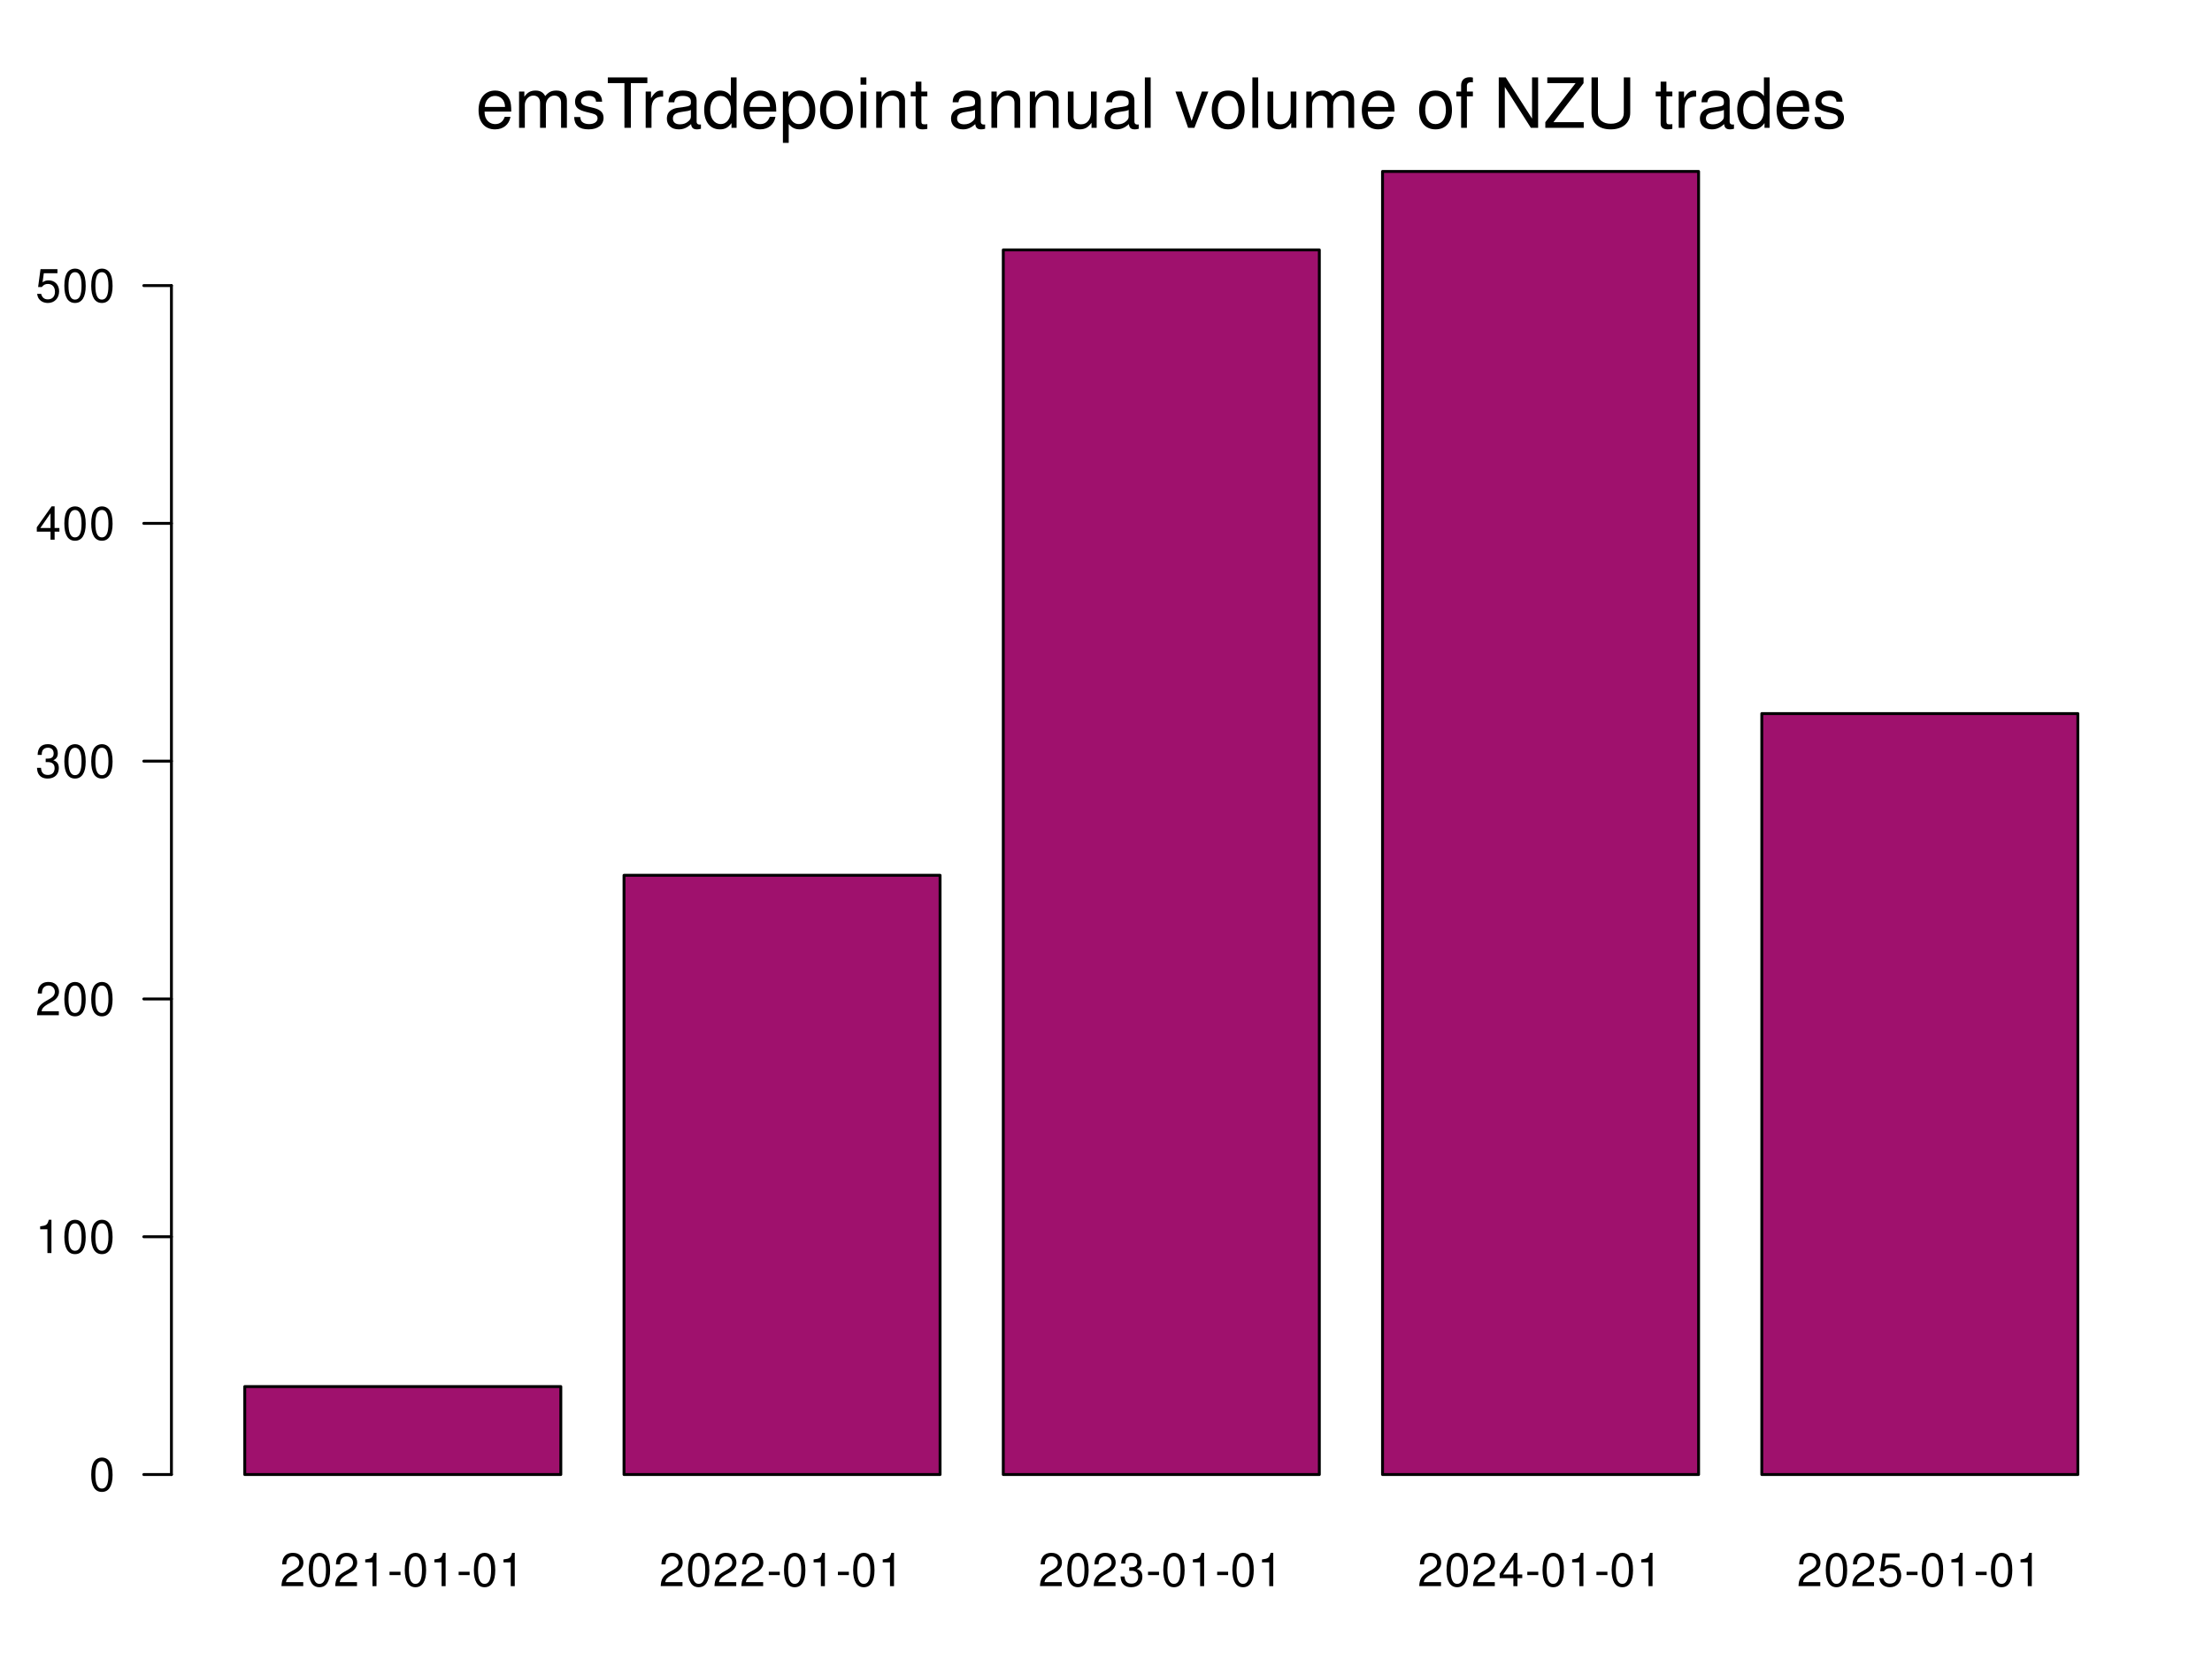
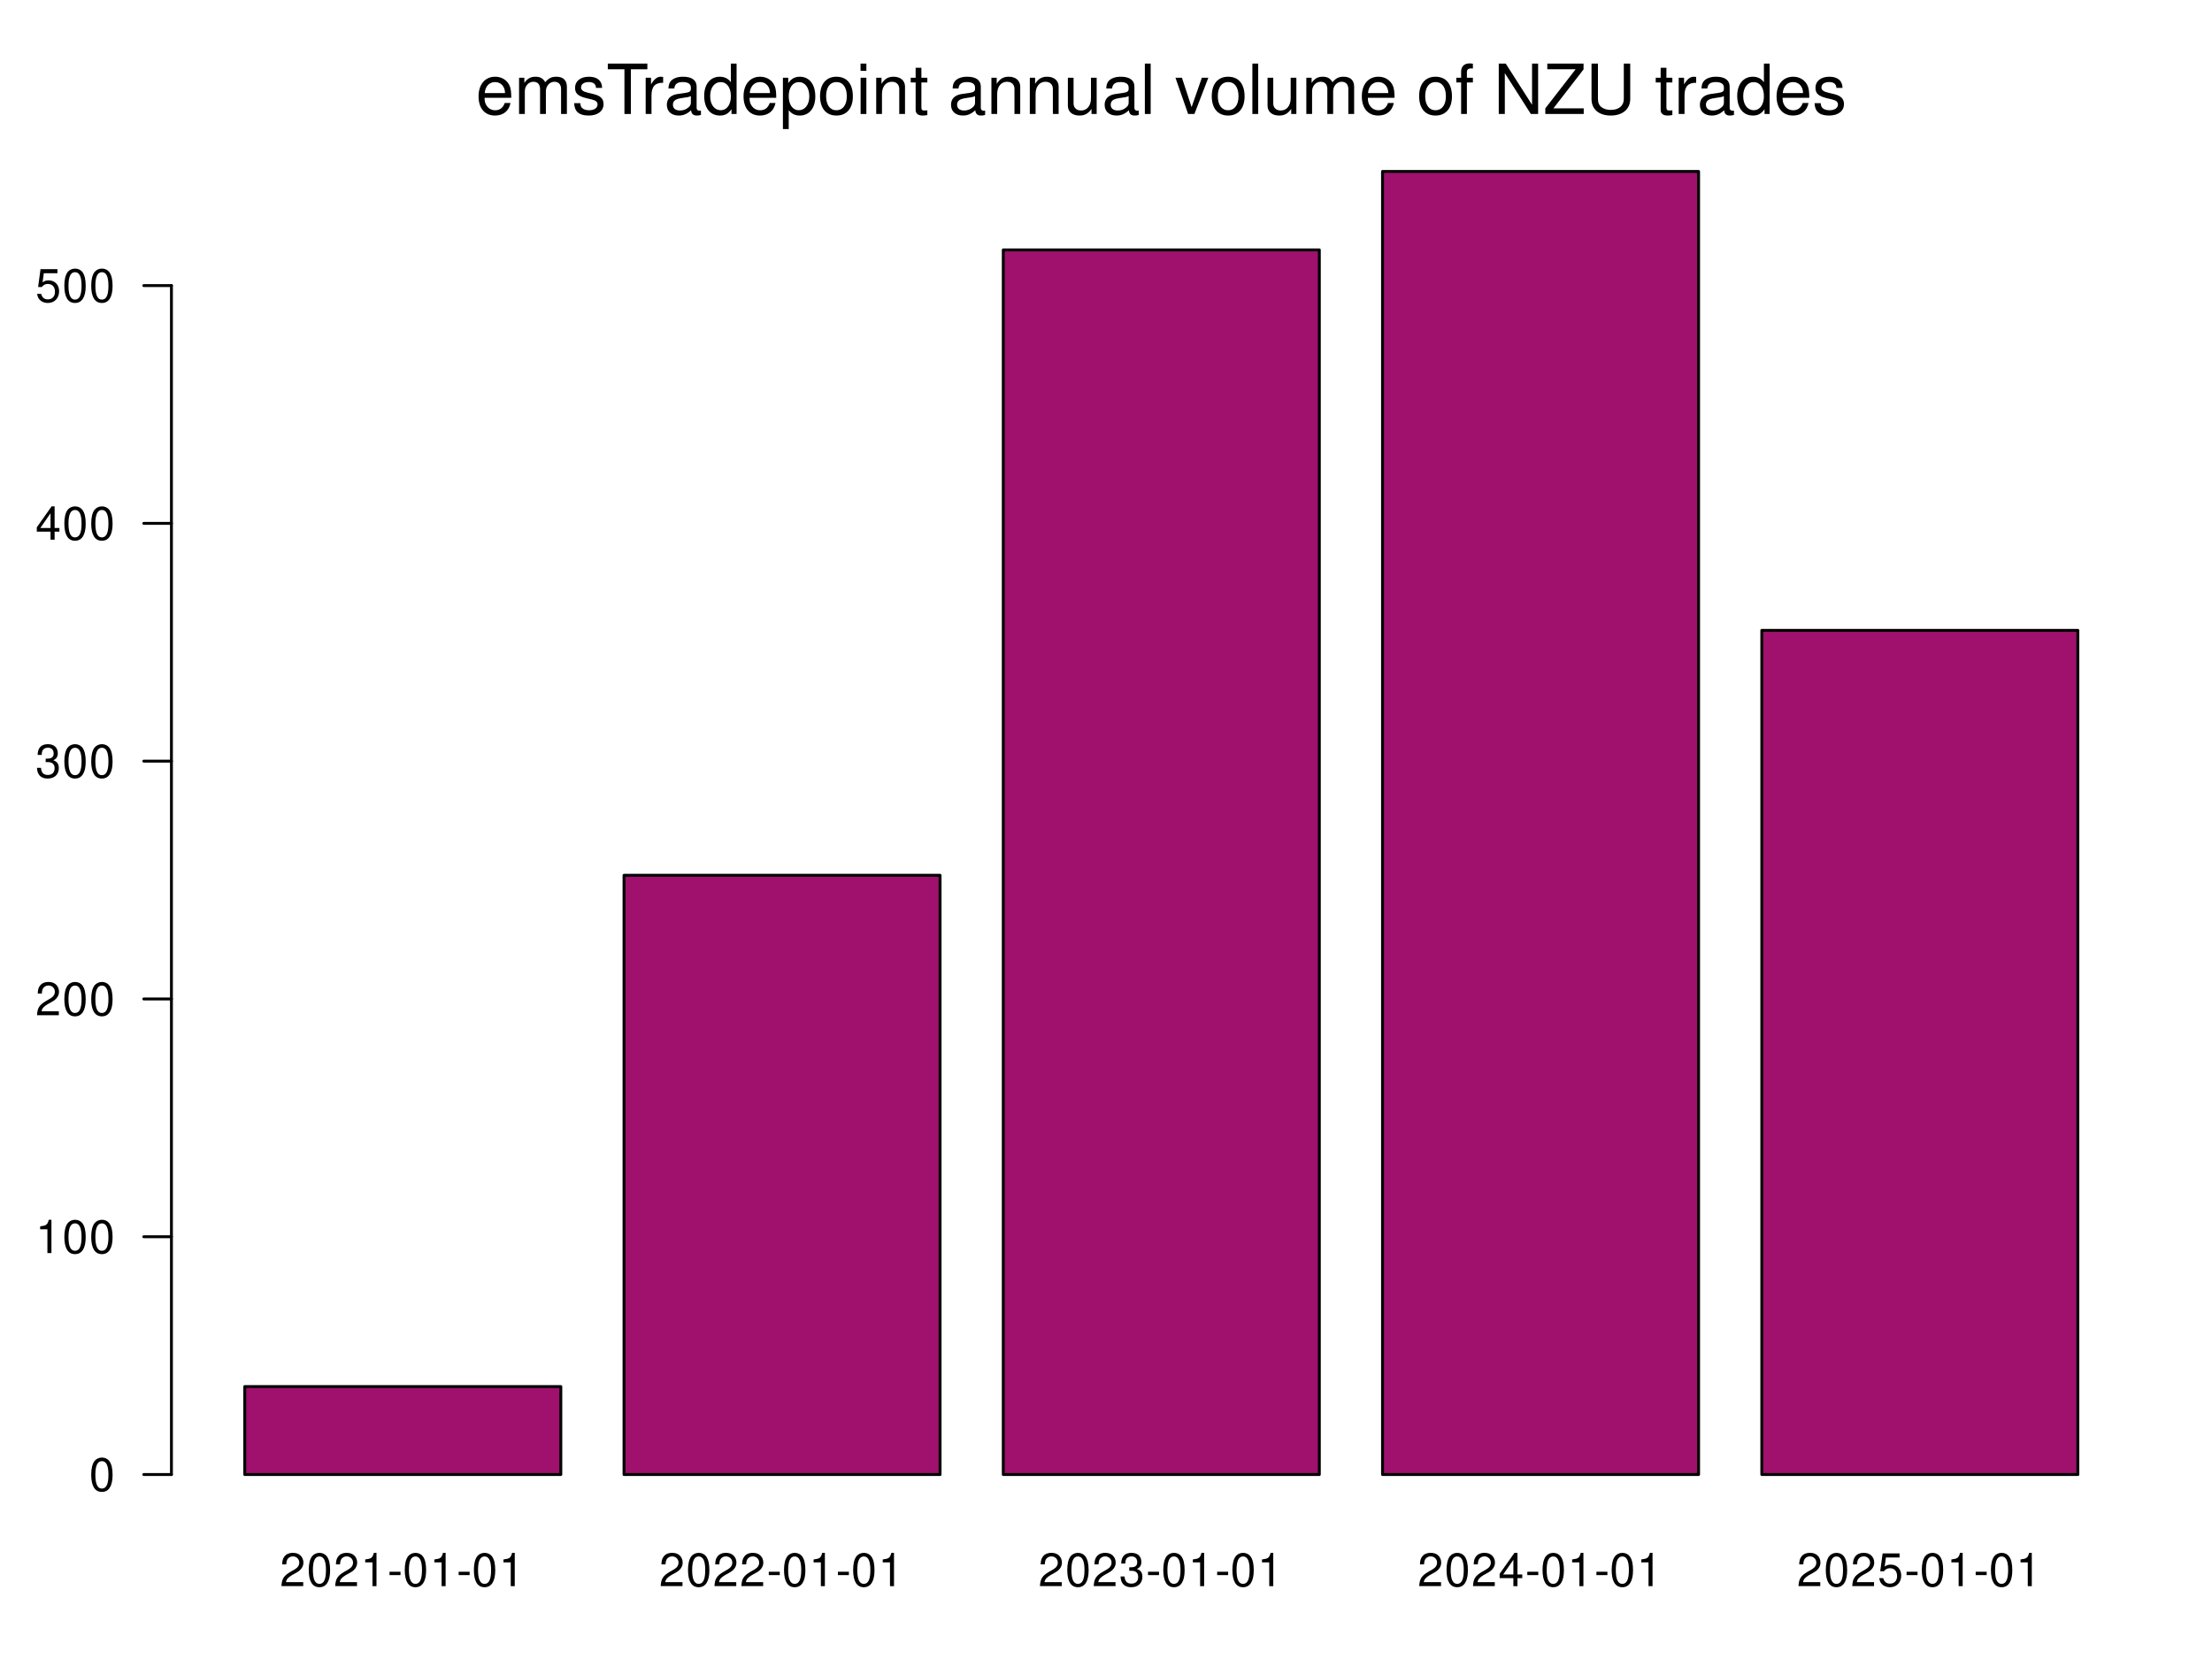
<svg xmlns="http://www.w3.org/2000/svg" xmlns:xlink="http://www.w3.org/1999/xlink" width="576pt" height="432pt" viewBox="0 0 576 432" version="1.1">
  <defs>
    <g>
      <symbol overflow="visible" id="glyph0-0">
        <path style="stroke:none;" d="" />
      </symbol>
      <symbol overflow="visible" id="glyph0-1">
        <path style="stroke:none;" d="M 6.078 -1.047 L 1.594 -1.047 C 1.703 -1.766 2.094 -2.219 3.125 -2.859 L 4.328 -3.531 C 5.516 -4.188 6.125 -5.078 6.125 -6.141 C 6.125 -6.859 5.844 -7.531 5.344 -8 C 4.844 -8.453 4.219 -8.672 3.406 -8.672 C 2.328 -8.672 1.531 -8.297 1.062 -7.547 C 0.75 -7.094 0.625 -6.547 0.594 -5.672 L 1.656 -5.672 C 1.688 -6.266 1.766 -6.609 1.906 -6.906 C 2.188 -7.422 2.734 -7.75 3.375 -7.75 C 4.328 -7.75 5.047 -7.062 5.047 -6.125 C 5.047 -5.422 4.656 -4.828 3.906 -4.391 L 2.797 -3.75 C 1.016 -2.719 0.5 -1.906 0.406 -0.016 L 6.078 -0.016 Z M 6.078 -1.047 " />
      </symbol>
      <symbol overflow="visible" id="glyph0-2">
        <path style="stroke:none;" d="M 3.297 -8.672 C 2.516 -8.672 1.781 -8.312 1.344 -7.734 C 0.797 -6.953 0.516 -5.812 0.516 -4.203 C 0.516 -1.266 1.469 0.281 3.297 0.281 C 5.094 0.281 6.078 -1.266 6.078 -4.125 C 6.078 -5.812 5.812 -6.938 5.25 -7.734 C 4.812 -8.328 4.109 -8.672 3.297 -8.672 Z M 3.297 -7.734 C 4.438 -7.734 5 -6.578 5 -4.219 C 5 -1.75 4.453 -0.594 3.281 -0.594 C 2.156 -0.594 1.594 -1.797 1.594 -4.188 C 1.594 -6.578 2.156 -7.734 3.297 -7.734 Z M 3.297 -7.734 " />
      </symbol>
      <symbol overflow="visible" id="glyph0-3">
        <path style="stroke:none;" d="M 3.109 -6.188 L 3.109 0 L 4.156 0 L 4.156 -8.672 L 3.469 -8.672 C 3.094 -7.344 2.859 -7.156 1.219 -6.953 L 1.219 -6.188 Z M 3.109 -6.188 " />
      </symbol>
      <symbol overflow="visible" id="glyph0-4">
        <path style="stroke:none;" d="M 3.406 -3.75 L 0.547 -3.75 L 0.547 -2.875 L 3.406 -2.875 Z M 3.406 -3.75 " />
      </symbol>
      <symbol overflow="visible" id="glyph0-5">
        <path style="stroke:none;" d="M 2.656 -4 L 3.234 -4 C 4.375 -4 4.984 -3.453 4.984 -2.406 C 4.984 -1.312 4.328 -0.656 3.234 -0.656 C 2.078 -0.656 1.516 -1.25 1.438 -2.516 L 0.391 -2.516 C 0.438 -1.828 0.547 -1.375 0.75 -0.984 C 1.203 -0.141 2.031 0.281 3.188 0.281 C 4.938 0.281 6.078 -0.781 6.078 -2.422 C 6.078 -3.531 5.656 -4.125 4.625 -4.484 C 5.422 -4.812 5.812 -5.406 5.812 -6.281 C 5.812 -7.781 4.844 -8.672 3.234 -8.672 C 1.516 -8.672 0.594 -7.719 0.562 -5.875 L 1.625 -5.875 C 1.625 -6.406 1.688 -6.703 1.812 -6.969 C 2.047 -7.469 2.578 -7.75 3.234 -7.75 C 4.172 -7.75 4.734 -7.188 4.734 -6.25 C 4.734 -5.641 4.531 -5.266 4.062 -5.062 C 3.766 -4.938 3.391 -4.891 2.656 -4.891 Z M 2.656 -4 " />
      </symbol>
      <symbol overflow="visible" id="glyph0-6">
        <path style="stroke:none;" d="M 3.922 -2.094 L 3.922 0 L 4.984 0 L 4.984 -2.094 L 6.234 -2.094 L 6.234 -3.047 L 4.984 -3.047 L 4.984 -8.672 L 4.203 -8.672 L 0.344 -3.219 L 0.344 -2.094 Z M 3.922 -3.047 L 1.266 -3.047 L 3.922 -6.875 Z M 3.922 -3.047 " />
      </symbol>
      <symbol overflow="visible" id="glyph0-7">
        <path style="stroke:none;" d="M 5.719 -8.516 L 1.312 -8.516 L 0.688 -3.875 L 1.656 -3.875 C 2.141 -4.469 2.562 -4.672 3.234 -4.672 C 4.375 -4.672 5.078 -3.891 5.078 -2.625 C 5.078 -1.406 4.375 -0.656 3.219 -0.656 C 2.297 -0.656 1.734 -1.125 1.469 -2.094 L 0.422 -2.094 C 0.562 -1.391 0.688 -1.062 0.938 -0.75 C 1.422 -0.094 2.281 0.281 3.234 0.281 C 4.953 0.281 6.156 -0.969 6.156 -2.766 C 6.156 -4.453 5.047 -5.609 3.406 -5.609 C 2.812 -5.609 2.328 -5.453 1.844 -5.094 L 2.172 -7.469 L 5.719 -7.469 Z M 5.719 -8.516 " />
      </symbol>
      <symbol overflow="visible" id="glyph1-0">
        <path style="stroke:none;" d="" />
      </symbol>
      <symbol overflow="visible" id="glyph1-1">
        <path style="stroke:none;" d="M 9.234 -4.219 C 9.234 -5.656 9.125 -6.516 8.859 -7.219 C 8.25 -8.766 6.797 -9.703 5.047 -9.703 C 2.406 -9.703 0.719 -7.703 0.719 -4.594 C 0.719 -1.469 2.344 0.406 5 0.406 C 7.156 0.406 8.656 -0.812 9.031 -2.859 L 7.531 -2.859 C 7.109 -1.625 6.266 -0.969 5.062 -0.969 C 4.109 -0.969 3.297 -1.406 2.797 -2.203 C 2.438 -2.734 2.297 -3.281 2.281 -4.219 Z M 2.328 -5.438 C 2.453 -7.188 3.516 -8.312 5.016 -8.312 C 6.547 -8.312 7.609 -7.125 7.609 -5.438 Z M 2.328 -5.438 " />
      </symbol>
      <symbol overflow="visible" id="glyph1-2">
        <path style="stroke:none;" d="M 1.266 -9.438 L 1.266 0 L 2.766 0 L 2.766 -5.922 C 2.766 -7.297 3.766 -8.391 4.984 -8.391 C 6.109 -8.391 6.734 -7.703 6.734 -6.5 L 6.734 0 L 8.25 0 L 8.25 -5.922 C 8.25 -7.297 9.234 -8.391 10.453 -8.391 C 11.562 -8.391 12.203 -7.688 12.203 -6.5 L 12.203 0 L 13.719 0 L 13.719 -7.078 C 13.719 -8.766 12.75 -9.703 10.984 -9.703 C 9.719 -9.703 8.969 -9.328 8.078 -8.266 C 7.531 -9.266 6.766 -9.703 5.547 -9.703 C 4.281 -9.703 3.438 -9.234 2.641 -8.094 L 2.641 -9.438 Z M 1.266 -9.438 " />
      </symbol>
      <symbol overflow="visible" id="glyph1-3">
        <path style="stroke:none;" d="M 7.891 -6.797 C 7.859 -8.656 6.641 -9.703 4.469 -9.703 C 2.266 -9.703 0.844 -8.562 0.844 -6.828 C 0.844 -5.344 1.609 -4.641 3.828 -4.109 L 5.234 -3.766 C 6.281 -3.516 6.703 -3.125 6.703 -2.469 C 6.703 -1.562 5.812 -0.969 4.5 -0.969 C 3.688 -0.969 3 -1.203 2.625 -1.609 C 2.391 -1.875 2.281 -2.141 2.203 -2.812 L 0.609 -2.812 C 0.688 -0.625 1.906 0.406 4.375 0.406 C 6.75 0.406 8.266 -0.75 8.266 -2.578 C 8.266 -3.984 7.469 -4.75 5.594 -5.203 L 4.156 -5.547 C 2.938 -5.828 2.406 -6.234 2.406 -6.891 C 2.406 -7.781 3.188 -8.312 4.406 -8.312 C 5.609 -8.312 6.266 -7.797 6.297 -6.797 Z M 7.891 -6.797 " />
      </symbol>
      <symbol overflow="visible" id="glyph1-4">
        <path style="stroke:none;" d="M 6.375 -11.641 L 10.672 -11.641 L 10.672 -13.125 L 0.375 -13.125 L 0.375 -11.641 L 4.703 -11.641 L 4.703 0 L 6.375 0 Z M 6.375 -11.641 " />
      </symbol>
      <symbol overflow="visible" id="glyph1-5">
        <path style="stroke:none;" d="M 1.234 -9.438 L 1.234 0 L 2.75 0 L 2.75 -4.891 C 2.766 -7.156 3.703 -8.172 5.781 -8.125 L 5.781 -9.641 C 5.531 -9.688 5.375 -9.703 5.203 -9.703 C 4.234 -9.703 3.484 -9.125 2.625 -7.719 L 2.625 -9.438 Z M 1.234 -9.438 " />
      </symbol>
      <symbol overflow="visible" id="glyph1-6">
        <path style="stroke:none;" d="M 9.625 -0.875 C 9.469 -0.844 9.391 -0.844 9.312 -0.844 C 8.781 -0.844 8.5 -1.109 8.5 -1.578 L 8.5 -7.125 C 8.5 -8.797 7.266 -9.703 4.953 -9.703 C 3.562 -9.703 2.469 -9.312 1.812 -8.609 C 1.391 -8.125 1.203 -7.578 1.172 -6.641 L 2.688 -6.641 C 2.812 -7.797 3.484 -8.312 4.891 -8.312 C 6.266 -8.312 7 -7.812 7 -6.906 L 7 -6.516 C 6.984 -5.875 6.656 -5.641 5.438 -5.469 C 3.312 -5.203 2.984 -5.125 2.406 -4.891 C 1.312 -4.422 0.75 -3.594 0.75 -2.375 C 0.75 -0.672 1.938 0.406 3.859 0.406 C 5.047 0.406 6 0 7.062 -0.969 C 7.156 0 7.625 0.406 8.609 0.406 C 8.922 0.406 9.125 0.375 9.625 0.25 Z M 7 -2.969 C 7 -2.469 6.859 -2.156 6.406 -1.75 C 5.797 -1.188 5.062 -0.906 4.172 -0.906 C 3 -0.906 2.328 -1.453 2.328 -2.406 C 2.328 -3.406 2.969 -3.906 4.594 -4.141 C 6.188 -4.359 6.5 -4.422 7 -4.656 Z M 7 -2.969 " />
      </symbol>
      <symbol overflow="visible" id="glyph1-7">
        <path style="stroke:none;" d="M 8.906 -13.125 L 7.422 -13.125 L 7.422 -8.25 C 6.781 -9.203 5.781 -9.703 4.516 -9.703 C 2.062 -9.703 0.469 -7.734 0.469 -4.734 C 0.469 -1.547 2.016 0.406 4.578 0.406 C 5.875 0.406 6.766 -0.078 7.578 -1.234 L 7.578 0 L 8.906 0 Z M 4.766 -8.297 C 6.391 -8.297 7.422 -6.875 7.422 -4.609 C 7.422 -2.438 6.375 -0.984 4.781 -0.984 C 3.125 -0.984 2.031 -2.453 2.031 -4.641 C 2.031 -6.844 3.125 -8.297 4.766 -8.297 Z M 4.766 -8.297 " />
      </symbol>
      <symbol overflow="visible" id="glyph1-8">
        <path style="stroke:none;" d="M 0.969 3.922 L 2.484 3.922 L 2.484 -0.984 C 3.281 -0.016 4.156 0.406 5.375 0.406 C 7.828 0.406 9.406 -1.547 9.406 -4.547 C 9.406 -7.719 7.859 -9.703 5.359 -9.703 C 4.094 -9.703 3.062 -9.125 2.359 -8.016 L 2.359 -9.438 L 0.969 -9.438 Z M 5.109 -8.297 C 6.766 -8.297 7.844 -6.844 7.844 -4.594 C 7.844 -2.453 6.75 -0.984 5.109 -0.984 C 3.516 -0.984 2.484 -2.438 2.484 -4.641 C 2.484 -6.859 3.516 -8.297 5.109 -8.297 Z M 5.109 -8.297 " />
      </symbol>
      <symbol overflow="visible" id="glyph1-9">
        <path style="stroke:none;" d="M 4.891 -9.703 C 2.234 -9.703 0.641 -7.812 0.641 -4.641 C 0.641 -1.453 2.234 0.406 4.906 0.406 C 7.578 0.406 9.188 -1.469 9.188 -4.578 C 9.188 -7.844 7.625 -9.703 4.891 -9.703 Z M 4.906 -8.312 C 6.609 -8.312 7.609 -6.938 7.609 -4.594 C 7.609 -2.359 6.562 -0.969 4.906 -0.969 C 3.234 -0.969 2.219 -2.359 2.219 -4.641 C 2.219 -6.938 3.234 -8.312 4.906 -8.312 Z M 4.906 -8.312 " />
      </symbol>
      <symbol overflow="visible" id="glyph1-10">
        <path style="stroke:none;" d="M 2.703 -9.438 L 1.203 -9.438 L 1.203 0 L 2.703 0 Z M 2.703 -13.125 L 1.188 -13.125 L 1.188 -11.234 L 2.703 -11.234 Z M 2.703 -13.125 " />
      </symbol>
      <symbol overflow="visible" id="glyph1-11">
        <path style="stroke:none;" d="M 1.266 -9.438 L 1.266 0 L 2.766 0 L 2.766 -5.203 C 2.766 -7.125 3.781 -8.391 5.328 -8.391 C 6.516 -8.391 7.266 -7.672 7.266 -6.531 L 7.266 0 L 8.766 0 L 8.766 -7.125 C 8.766 -8.688 7.594 -9.703 5.781 -9.703 C 4.375 -9.703 3.469 -9.156 2.641 -7.844 L 2.641 -9.438 Z M 1.266 -9.438 " />
      </symbol>
      <symbol overflow="visible" id="glyph1-12">
        <path style="stroke:none;" d="M 4.578 -9.438 L 3.031 -9.438 L 3.031 -12.031 L 1.531 -12.031 L 1.531 -9.438 L 0.25 -9.438 L 0.25 -8.203 L 1.531 -8.203 L 1.531 -1.078 C 1.531 -0.109 2.172 0.406 3.344 0.406 C 3.75 0.406 4.062 0.375 4.578 0.281 L 4.578 -0.969 C 4.359 -0.922 4.156 -0.906 3.859 -0.906 C 3.203 -0.906 3.031 -1.078 3.031 -1.75 L 3.031 -8.203 L 4.578 -8.203 Z M 4.578 -9.438 " />
      </symbol>
      <symbol overflow="visible" id="glyph1-13">
        <path style="stroke:none;" d="" />
      </symbol>
      <symbol overflow="visible" id="glyph1-14">
        <path style="stroke:none;" d="M 8.672 0 L 8.672 -9.438 L 7.188 -9.438 L 7.188 -4.094 C 7.188 -2.156 6.172 -0.906 4.609 -0.906 C 3.422 -0.906 2.656 -1.625 2.656 -2.75 L 2.656 -9.438 L 1.172 -9.438 L 1.172 -2.156 C 1.172 -0.594 2.344 0.406 4.172 0.406 C 5.562 0.406 6.438 -0.078 7.328 -1.312 L 7.328 0 Z M 8.672 0 " />
      </symbol>
      <symbol overflow="visible" id="glyph1-15">
        <path style="stroke:none;" d="M 2.734 -13.125 L 1.219 -13.125 L 1.219 0 L 2.734 0 Z M 2.734 -13.125 " />
      </symbol>
      <symbol overflow="visible" id="glyph1-16">
        <path style="stroke:none;" d="M 5.125 0 L 8.75 -9.438 L 7.062 -9.438 L 4.391 -1.781 L 1.875 -9.438 L 0.188 -9.438 L 3.484 0 Z M 5.125 0 " />
      </symbol>
      <symbol overflow="visible" id="glyph1-17">
        <path style="stroke:none;" d="M 4.641 -9.438 L 3.078 -9.438 L 3.078 -10.906 C 3.078 -11.531 3.422 -11.859 4.125 -11.859 C 4.25 -11.859 4.297 -11.859 4.641 -11.844 L 4.641 -13.078 C 4.297 -13.156 4.109 -13.172 3.797 -13.172 C 2.406 -13.172 1.578 -12.391 1.578 -11.031 L 1.578 -9.438 L 0.328 -9.438 L 0.328 -8.203 L 1.578 -8.203 L 1.578 0 L 3.078 0 L 3.078 -8.203 L 4.641 -8.203 Z M 4.641 -9.438 " />
      </symbol>
      <symbol overflow="visible" id="glyph1-18">
        <path style="stroke:none;" d="M 11.625 -13.125 L 10.047 -13.125 L 10.047 -2.391 L 3.188 -13.125 L 1.375 -13.125 L 1.375 0 L 2.953 0 L 2.953 -10.641 L 9.734 0 L 11.625 0 Z M 11.625 -13.125 " />
      </symbol>
      <symbol overflow="visible" id="glyph1-19">
        <path style="stroke:none;" d="M 10.453 -13.125 L 1.016 -13.125 L 1.016 -11.641 L 8.391 -11.641 L 0.5 -1.469 L 0.5 0 L 10.5 0 L 10.5 -1.469 L 2.609 -1.469 L 10.453 -11.609 Z M 10.453 -13.125 " />
      </symbol>
      <symbol overflow="visible" id="glyph1-20">
        <path style="stroke:none;" d="M 9.938 -13.125 L 9.938 -3.906 C 9.938 -2.141 8.656 -1.062 6.547 -1.062 C 5.578 -1.062 4.781 -1.297 4.156 -1.75 C 3.516 -2.25 3.203 -2.922 3.203 -3.906 L 3.203 -13.125 L 1.531 -13.125 L 1.531 -3.906 C 1.531 -1.234 3.438 0.406 6.547 0.406 C 9.625 0.406 11.609 -1.281 11.609 -3.906 L 11.609 -13.125 Z M 9.938 -13.125 " />
      </symbol>
    </g>
  </defs>
  <g id="surface6">
    <rect x="0" y="0" width="576" height="432" style="fill:rgb(100%,100%,100%);fill-opacity:1;stroke:none;" />
    <path style="fill-rule:nonzero;fill:rgb(62.353%,6.667%,42.745%);fill-opacity:1;stroke-width:0.75;stroke-linecap:round;stroke-linejoin:round;stroke:rgb(0%,0%,0%);stroke-opacity:1;stroke-miterlimit:10;" d="M 63.734 383.965 L 146.035 383.965 L 146.035 361.055 L 63.734 361.055 Z M 63.734 383.965 " />
    <path style="fill-rule:nonzero;fill:rgb(62.353%,6.667%,42.745%);fill-opacity:1;stroke-width:0.75;stroke-linecap:round;stroke-linejoin:round;stroke:rgb(0%,0%,0%);stroke-opacity:1;stroke-miterlimit:10;" d="M 162.492 383.965 L 244.793 383.965 L 244.793 227.926 L 162.492 227.926 Z M 162.492 383.965 " />
    <path style="fill-rule:nonzero;fill:rgb(62.353%,6.667%,42.745%);fill-opacity:1;stroke-width:0.75;stroke-linecap:round;stroke-linejoin:round;stroke:rgb(0%,0%,0%);stroke-opacity:1;stroke-miterlimit:10;" d="M 261.25 383.965 L 343.551 383.965 L 343.551 65.07 L 261.25 65.07 Z M 261.25 383.965 " />
    <path style="fill-rule:nonzero;fill:rgb(62.353%,6.667%,42.745%);fill-opacity:1;stroke-width:0.75;stroke-linecap:round;stroke-linejoin:round;stroke:rgb(0%,0%,0%);stroke-opacity:1;stroke-miterlimit:10;" d="M 360.008 383.965 L 442.309 383.965 L 442.309 44.637 L 360.008 44.637 Z M 360.008 383.965 " />
-     <path style="fill-rule:nonzero;fill:rgb(62.353%,6.667%,42.745%);fill-opacity:1;stroke-width:0.75;stroke-linecap:round;stroke-linejoin:round;stroke:rgb(0%,0%,0%);stroke-opacity:1;stroke-miterlimit:10;" d="M 458.77 383.965 L 541.07 383.965 L 541.07 185.816 L 458.77 185.816 Z M 458.77 383.965 " />
+     <path style="fill-rule:nonzero;fill:rgb(62.353%,6.667%,42.745%);fill-opacity:1;stroke-width:0.75;stroke-linecap:round;stroke-linejoin:round;stroke:rgb(0%,0%,0%);stroke-opacity:1;stroke-miterlimit:10;" d="M 458.77 383.965 L 541.07 383.965 L 541.07 164.145 L 458.77 164.145 Z M 458.77 383.965 " />
    <g style="fill:rgb(0%,0%,0%);fill-opacity:1;">
      <use xlink:href="#glyph0-1" x="72.883" y="413.029" />
      <use xlink:href="#glyph0-2" x="79.883" y="413.029" />
      <use xlink:href="#glyph0-1" x="86.883" y="413.029" />
      <use xlink:href="#glyph0-3" x="93.883" y="413.029" />
      <use xlink:href="#glyph0-4" x="100.883" y="413.029" />
      <use xlink:href="#glyph0-2" x="104.883" y="413.029" />
      <use xlink:href="#glyph0-3" x="111.883" y="413.029" />
      <use xlink:href="#glyph0-4" x="118.883" y="413.029" />
      <use xlink:href="#glyph0-2" x="122.883" y="413.029" />
      <use xlink:href="#glyph0-3" x="129.883" y="413.029" />
    </g>
    <g style="fill:rgb(0%,0%,0%);fill-opacity:1;">
      <use xlink:href="#glyph0-1" x="171.641" y="413.029" />
      <use xlink:href="#glyph0-2" x="178.641" y="413.029" />
      <use xlink:href="#glyph0-1" x="185.641" y="413.029" />
      <use xlink:href="#glyph0-1" x="192.641" y="413.029" />
      <use xlink:href="#glyph0-4" x="199.641" y="413.029" />
      <use xlink:href="#glyph0-2" x="203.641" y="413.029" />
      <use xlink:href="#glyph0-3" x="210.641" y="413.029" />
      <use xlink:href="#glyph0-4" x="217.641" y="413.029" />
      <use xlink:href="#glyph0-2" x="221.641" y="413.029" />
      <use xlink:href="#glyph0-3" x="228.641" y="413.029" />
    </g>
    <g style="fill:rgb(0%,0%,0%);fill-opacity:1;">
      <use xlink:href="#glyph0-1" x="270.398" y="413.029" />
      <use xlink:href="#glyph0-2" x="277.398" y="413.029" />
      <use xlink:href="#glyph0-1" x="284.398" y="413.029" />
      <use xlink:href="#glyph0-5" x="291.398" y="413.029" />
      <use xlink:href="#glyph0-4" x="298.398" y="413.029" />
      <use xlink:href="#glyph0-2" x="302.398" y="413.029" />
      <use xlink:href="#glyph0-3" x="309.398" y="413.029" />
      <use xlink:href="#glyph0-4" x="316.398" y="413.029" />
      <use xlink:href="#glyph0-2" x="320.398" y="413.029" />
      <use xlink:href="#glyph0-3" x="327.398" y="413.029" />
    </g>
    <g style="fill:rgb(0%,0%,0%);fill-opacity:1;">
      <use xlink:href="#glyph0-1" x="369.16" y="413.029" />
      <use xlink:href="#glyph0-2" x="376.16" y="413.029" />
      <use xlink:href="#glyph0-1" x="383.16" y="413.029" />
      <use xlink:href="#glyph0-6" x="390.16" y="413.029" />
      <use xlink:href="#glyph0-4" x="397.16" y="413.029" />
      <use xlink:href="#glyph0-2" x="401.16" y="413.029" />
      <use xlink:href="#glyph0-3" x="408.16" y="413.029" />
      <use xlink:href="#glyph0-4" x="415.16" y="413.029" />
      <use xlink:href="#glyph0-2" x="419.16" y="413.029" />
      <use xlink:href="#glyph0-3" x="426.16" y="413.029" />
    </g>
    <g style="fill:rgb(0%,0%,0%);fill-opacity:1;">
      <use xlink:href="#glyph0-1" x="467.918" y="413.029" />
      <use xlink:href="#glyph0-2" x="474.918" y="413.029" />
      <use xlink:href="#glyph0-1" x="481.918" y="413.029" />
      <use xlink:href="#glyph0-7" x="488.918" y="413.029" />
      <use xlink:href="#glyph0-4" x="495.918" y="413.029" />
      <use xlink:href="#glyph0-2" x="499.918" y="413.029" />
      <use xlink:href="#glyph0-3" x="506.918" y="413.029" />
      <use xlink:href="#glyph0-4" x="513.918" y="413.029" />
      <use xlink:href="#glyph0-2" x="517.918" y="413.029" />
      <use xlink:href="#glyph0-3" x="524.918" y="413.029" />
    </g>
    <path style="fill:none;stroke-width:0.75;stroke-linecap:round;stroke-linejoin:round;stroke:rgb(0%,0%,0%);stroke-opacity:1;stroke-miterlimit:10;" d="M 44.641 383.965 L 44.641 74.363 " />
    <path style="fill:none;stroke-width:0.75;stroke-linecap:round;stroke-linejoin:round;stroke:rgb(0%,0%,0%);stroke-opacity:1;stroke-miterlimit:10;" d="M 44.641 383.965 L 37.441 383.965 " />
    <path style="fill:none;stroke-width:0.75;stroke-linecap:round;stroke-linejoin:round;stroke:rgb(0%,0%,0%);stroke-opacity:1;stroke-miterlimit:10;" d="M 44.641 322.047 L 37.441 322.047 " />
    <path style="fill:none;stroke-width:0.75;stroke-linecap:round;stroke-linejoin:round;stroke:rgb(0%,0%,0%);stroke-opacity:1;stroke-miterlimit:10;" d="M 44.641 260.125 L 37.441 260.125 " />
    <path style="fill:none;stroke-width:0.75;stroke-linecap:round;stroke-linejoin:round;stroke:rgb(0%,0%,0%);stroke-opacity:1;stroke-miterlimit:10;" d="M 44.641 198.203 L 37.441 198.203 " />
    <path style="fill:none;stroke-width:0.75;stroke-linecap:round;stroke-linejoin:round;stroke:rgb(0%,0%,0%);stroke-opacity:1;stroke-miterlimit:10;" d="M 44.641 136.281 L 37.441 136.281 " />
    <path style="fill:none;stroke-width:0.75;stroke-linecap:round;stroke-linejoin:round;stroke:rgb(0%,0%,0%);stroke-opacity:1;stroke-miterlimit:10;" d="M 44.641 74.363 L 37.441 74.363 " />
    <g style="fill:rgb(0%,0%,0%);fill-opacity:1;">
      <use xlink:href="#glyph0-2" x="23.238" y="388.213" />
    </g>
    <g style="fill:rgb(0%,0%,0%);fill-opacity:1;">
      <use xlink:href="#glyph0-3" x="9.238" y="326.295" />
      <use xlink:href="#glyph0-2" x="16.238" y="326.295" />
      <use xlink:href="#glyph0-2" x="23.238" y="326.295" />
    </g>
    <g style="fill:rgb(0%,0%,0%);fill-opacity:1;">
      <use xlink:href="#glyph0-1" x="9.238" y="264.373" />
      <use xlink:href="#glyph0-2" x="16.238" y="264.373" />
      <use xlink:href="#glyph0-2" x="23.238" y="264.373" />
    </g>
    <g style="fill:rgb(0%,0%,0%);fill-opacity:1;">
      <use xlink:href="#glyph0-5" x="9.238" y="202.451" />
      <use xlink:href="#glyph0-2" x="16.238" y="202.451" />
      <use xlink:href="#glyph0-2" x="23.238" y="202.451" />
    </g>
    <g style="fill:rgb(0%,0%,0%);fill-opacity:1;">
      <use xlink:href="#glyph0-6" x="9.238" y="140.529" />
      <use xlink:href="#glyph0-2" x="16.238" y="140.529" />
      <use xlink:href="#glyph0-2" x="23.238" y="140.529" />
    </g>
    <g style="fill:rgb(0%,0%,0%);fill-opacity:1;">
      <use xlink:href="#glyph0-7" x="9.238" y="78.611" />
      <use xlink:href="#glyph0-2" x="16.238" y="78.611" />
      <use xlink:href="#glyph0-2" x="23.238" y="78.611" />
    </g>
    <g style="fill:rgb(0%,0%,0%);fill-opacity:1;">
-       <use xlink:href="#glyph1-1" x="123.898" y="33.282" />
-       <use xlink:href="#glyph1-2" x="133.898" y="33.282" />
-       <use xlink:href="#glyph1-3" x="148.898" y="33.282" />
-       <use xlink:href="#glyph1-4" x="157.898" y="33.282" />
-       <use xlink:href="#glyph1-5" x="166.898" y="33.282" />
-       <use xlink:href="#glyph1-6" x="172.898" y="33.282" />
-       <use xlink:href="#glyph1-7" x="182.898" y="33.282" />
-       <use xlink:href="#glyph1-1" x="192.898" y="33.282" />
-       <use xlink:href="#glyph1-8" x="202.898" y="33.282" />
-       <use xlink:href="#glyph1-9" x="212.898" y="33.282" />
-       <use xlink:href="#glyph1-10" x="222.898" y="33.282" />
-       <use xlink:href="#glyph1-11" x="226.898" y="33.282" />
-       <use xlink:href="#glyph1-12" x="236.898" y="33.282" />
-       <use xlink:href="#glyph1-13" x="241.898" y="33.282" />
-       <use xlink:href="#glyph1-6" x="246.898" y="33.282" />
-       <use xlink:href="#glyph1-11" x="256.898" y="33.282" />
-       <use xlink:href="#glyph1-11" x="266.898" y="33.282" />
-       <use xlink:href="#glyph1-14" x="276.898" y="33.282" />
-       <use xlink:href="#glyph1-6" x="286.898" y="33.282" />
-       <use xlink:href="#glyph1-15" x="296.898" y="33.282" />
-       <use xlink:href="#glyph1-13" x="300.898" y="33.282" />
-       <use xlink:href="#glyph1-16" x="305.898" y="33.282" />
-       <use xlink:href="#glyph1-9" x="314.898" y="33.282" />
-       <use xlink:href="#glyph1-15" x="324.898" y="33.282" />
-       <use xlink:href="#glyph1-14" x="328.898" y="33.282" />
-       <use xlink:href="#glyph1-2" x="338.898" y="33.282" />
-       <use xlink:href="#glyph1-1" x="353.898" y="33.282" />
-       <use xlink:href="#glyph1-13" x="363.898" y="33.282" />
-       <use xlink:href="#glyph1-9" x="368.898" y="33.282" />
-       <use xlink:href="#glyph1-17" x="378.898" y="33.282" />
-       <use xlink:href="#glyph1-13" x="383.898" y="33.282" />
-       <use xlink:href="#glyph1-18" x="388.898" y="33.282" />
-       <use xlink:href="#glyph1-19" x="401.898" y="33.282" />
-       <use xlink:href="#glyph1-20" x="412.898" y="33.282" />
-       <use xlink:href="#glyph1-13" x="425.898" y="33.282" />
-       <use xlink:href="#glyph1-12" x="430.898" y="33.282" />
-       <use xlink:href="#glyph1-5" x="435.898" y="33.282" />
-       <use xlink:href="#glyph1-6" x="441.898" y="33.282" />
-       <use xlink:href="#glyph1-7" x="451.898" y="33.282" />
-       <use xlink:href="#glyph1-1" x="461.898" y="33.282" />
-       <use xlink:href="#glyph1-3" x="471.898" y="33.282" />
+       <use xlink:href="#glyph1-1" x="123.898" y="29.681" />
+       <use xlink:href="#glyph1-2" x="133.898" y="29.681" />
+       <use xlink:href="#glyph1-3" x="148.898" y="29.681" />
+       <use xlink:href="#glyph1-4" x="157.898" y="29.681" />
+       <use xlink:href="#glyph1-5" x="166.898" y="29.681" />
+       <use xlink:href="#glyph1-6" x="172.898" y="29.681" />
+       <use xlink:href="#glyph1-7" x="182.898" y="29.681" />
+       <use xlink:href="#glyph1-1" x="192.898" y="29.681" />
+       <use xlink:href="#glyph1-8" x="202.898" y="29.681" />
+       <use xlink:href="#glyph1-9" x="212.898" y="29.681" />
+       <use xlink:href="#glyph1-10" x="222.898" y="29.681" />
+       <use xlink:href="#glyph1-11" x="226.898" y="29.681" />
+       <use xlink:href="#glyph1-12" x="236.898" y="29.681" />
+       <use xlink:href="#glyph1-13" x="241.898" y="29.681" />
+       <use xlink:href="#glyph1-6" x="246.898" y="29.681" />
+       <use xlink:href="#glyph1-11" x="256.898" y="29.681" />
+       <use xlink:href="#glyph1-11" x="266.898" y="29.681" />
+       <use xlink:href="#glyph1-14" x="276.898" y="29.681" />
+       <use xlink:href="#glyph1-6" x="286.898" y="29.681" />
+       <use xlink:href="#glyph1-15" x="296.898" y="29.681" />
+       <use xlink:href="#glyph1-13" x="300.898" y="29.681" />
+       <use xlink:href="#glyph1-16" x="305.898" y="29.681" />
+       <use xlink:href="#glyph1-9" x="314.898" y="29.681" />
+       <use xlink:href="#glyph1-15" x="324.898" y="29.681" />
+       <use xlink:href="#glyph1-14" x="328.898" y="29.681" />
+       <use xlink:href="#glyph1-2" x="338.898" y="29.681" />
+       <use xlink:href="#glyph1-1" x="353.898" y="29.681" />
+       <use xlink:href="#glyph1-13" x="363.898" y="29.681" />
+       <use xlink:href="#glyph1-9" x="368.898" y="29.681" />
+       <use xlink:href="#glyph1-17" x="378.898" y="29.681" />
+       <use xlink:href="#glyph1-13" x="383.898" y="29.681" />
+       <use xlink:href="#glyph1-18" x="388.898" y="29.681" />
+       <use xlink:href="#glyph1-19" x="401.898" y="29.681" />
+       <use xlink:href="#glyph1-20" x="412.898" y="29.681" />
+       <use xlink:href="#glyph1-13" x="425.898" y="29.681" />
+       <use xlink:href="#glyph1-12" x="430.898" y="29.681" />
+       <use xlink:href="#glyph1-5" x="435.898" y="29.681" />
+       <use xlink:href="#glyph1-6" x="441.898" y="29.681" />
+       <use xlink:href="#glyph1-7" x="451.898" y="29.681" />
+       <use xlink:href="#glyph1-1" x="461.898" y="29.681" />
+       <use xlink:href="#glyph1-3" x="471.898" y="29.681" />
    </g>
  </g>
</svg>
